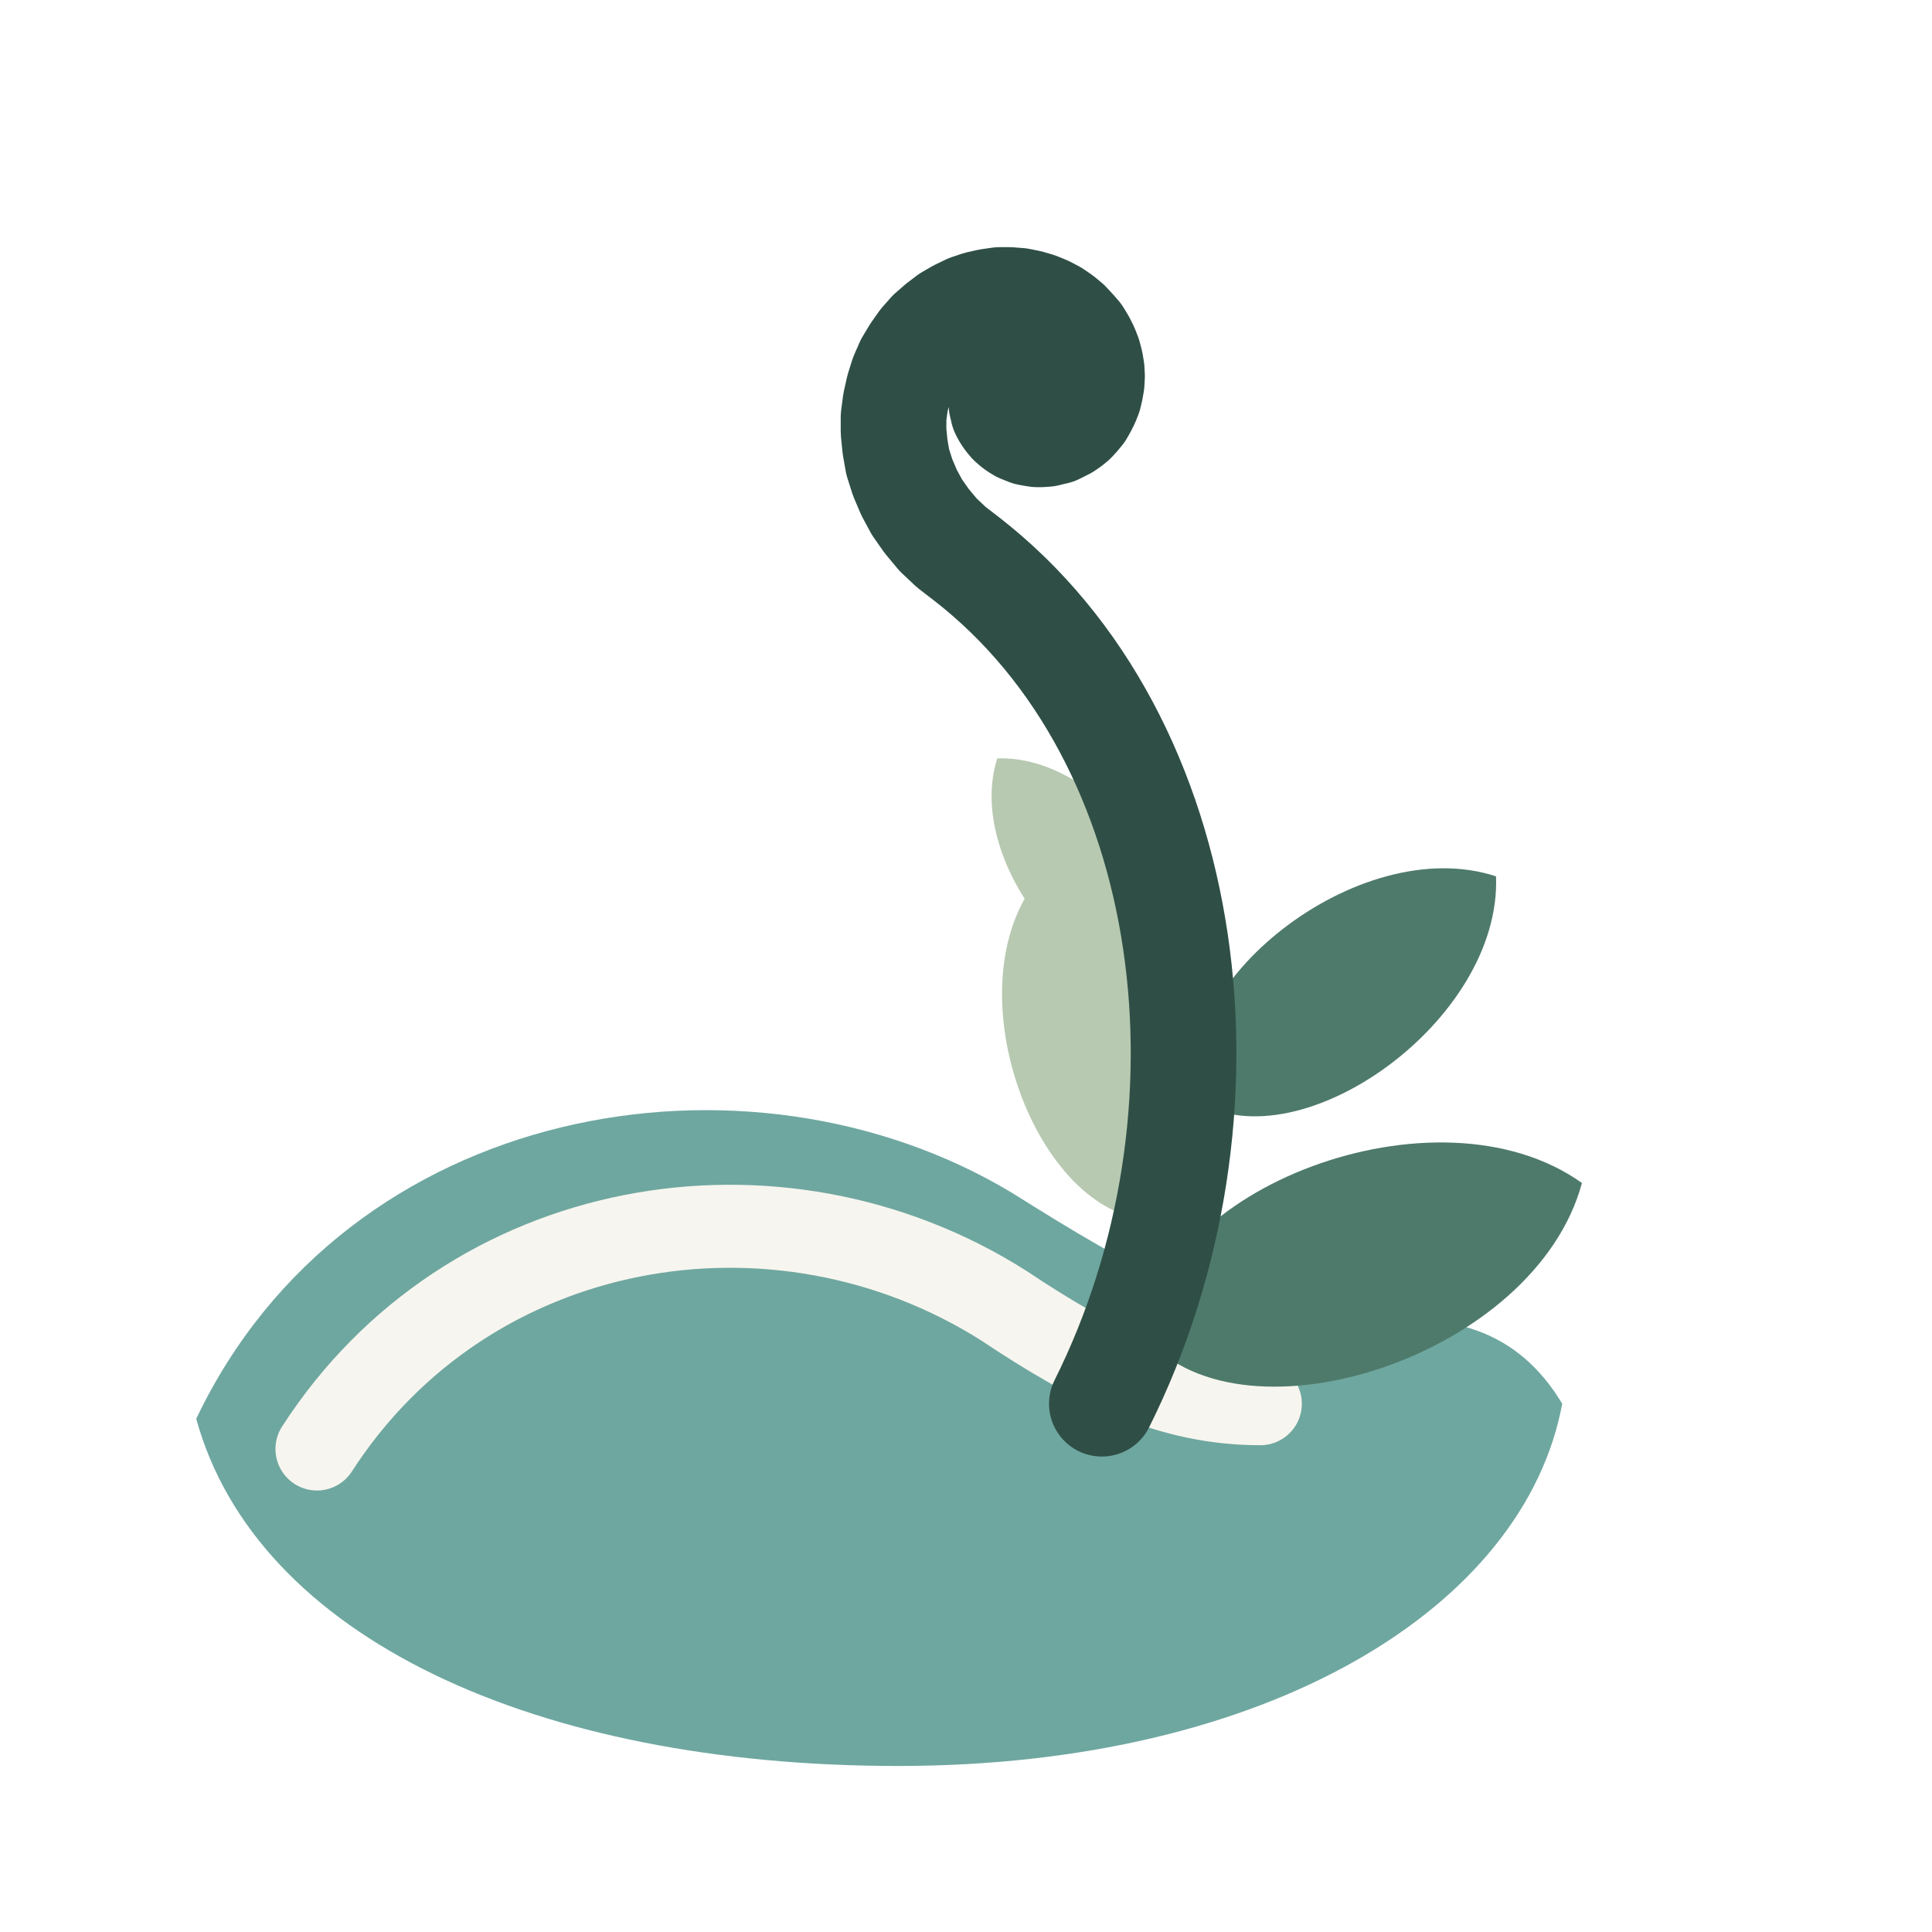
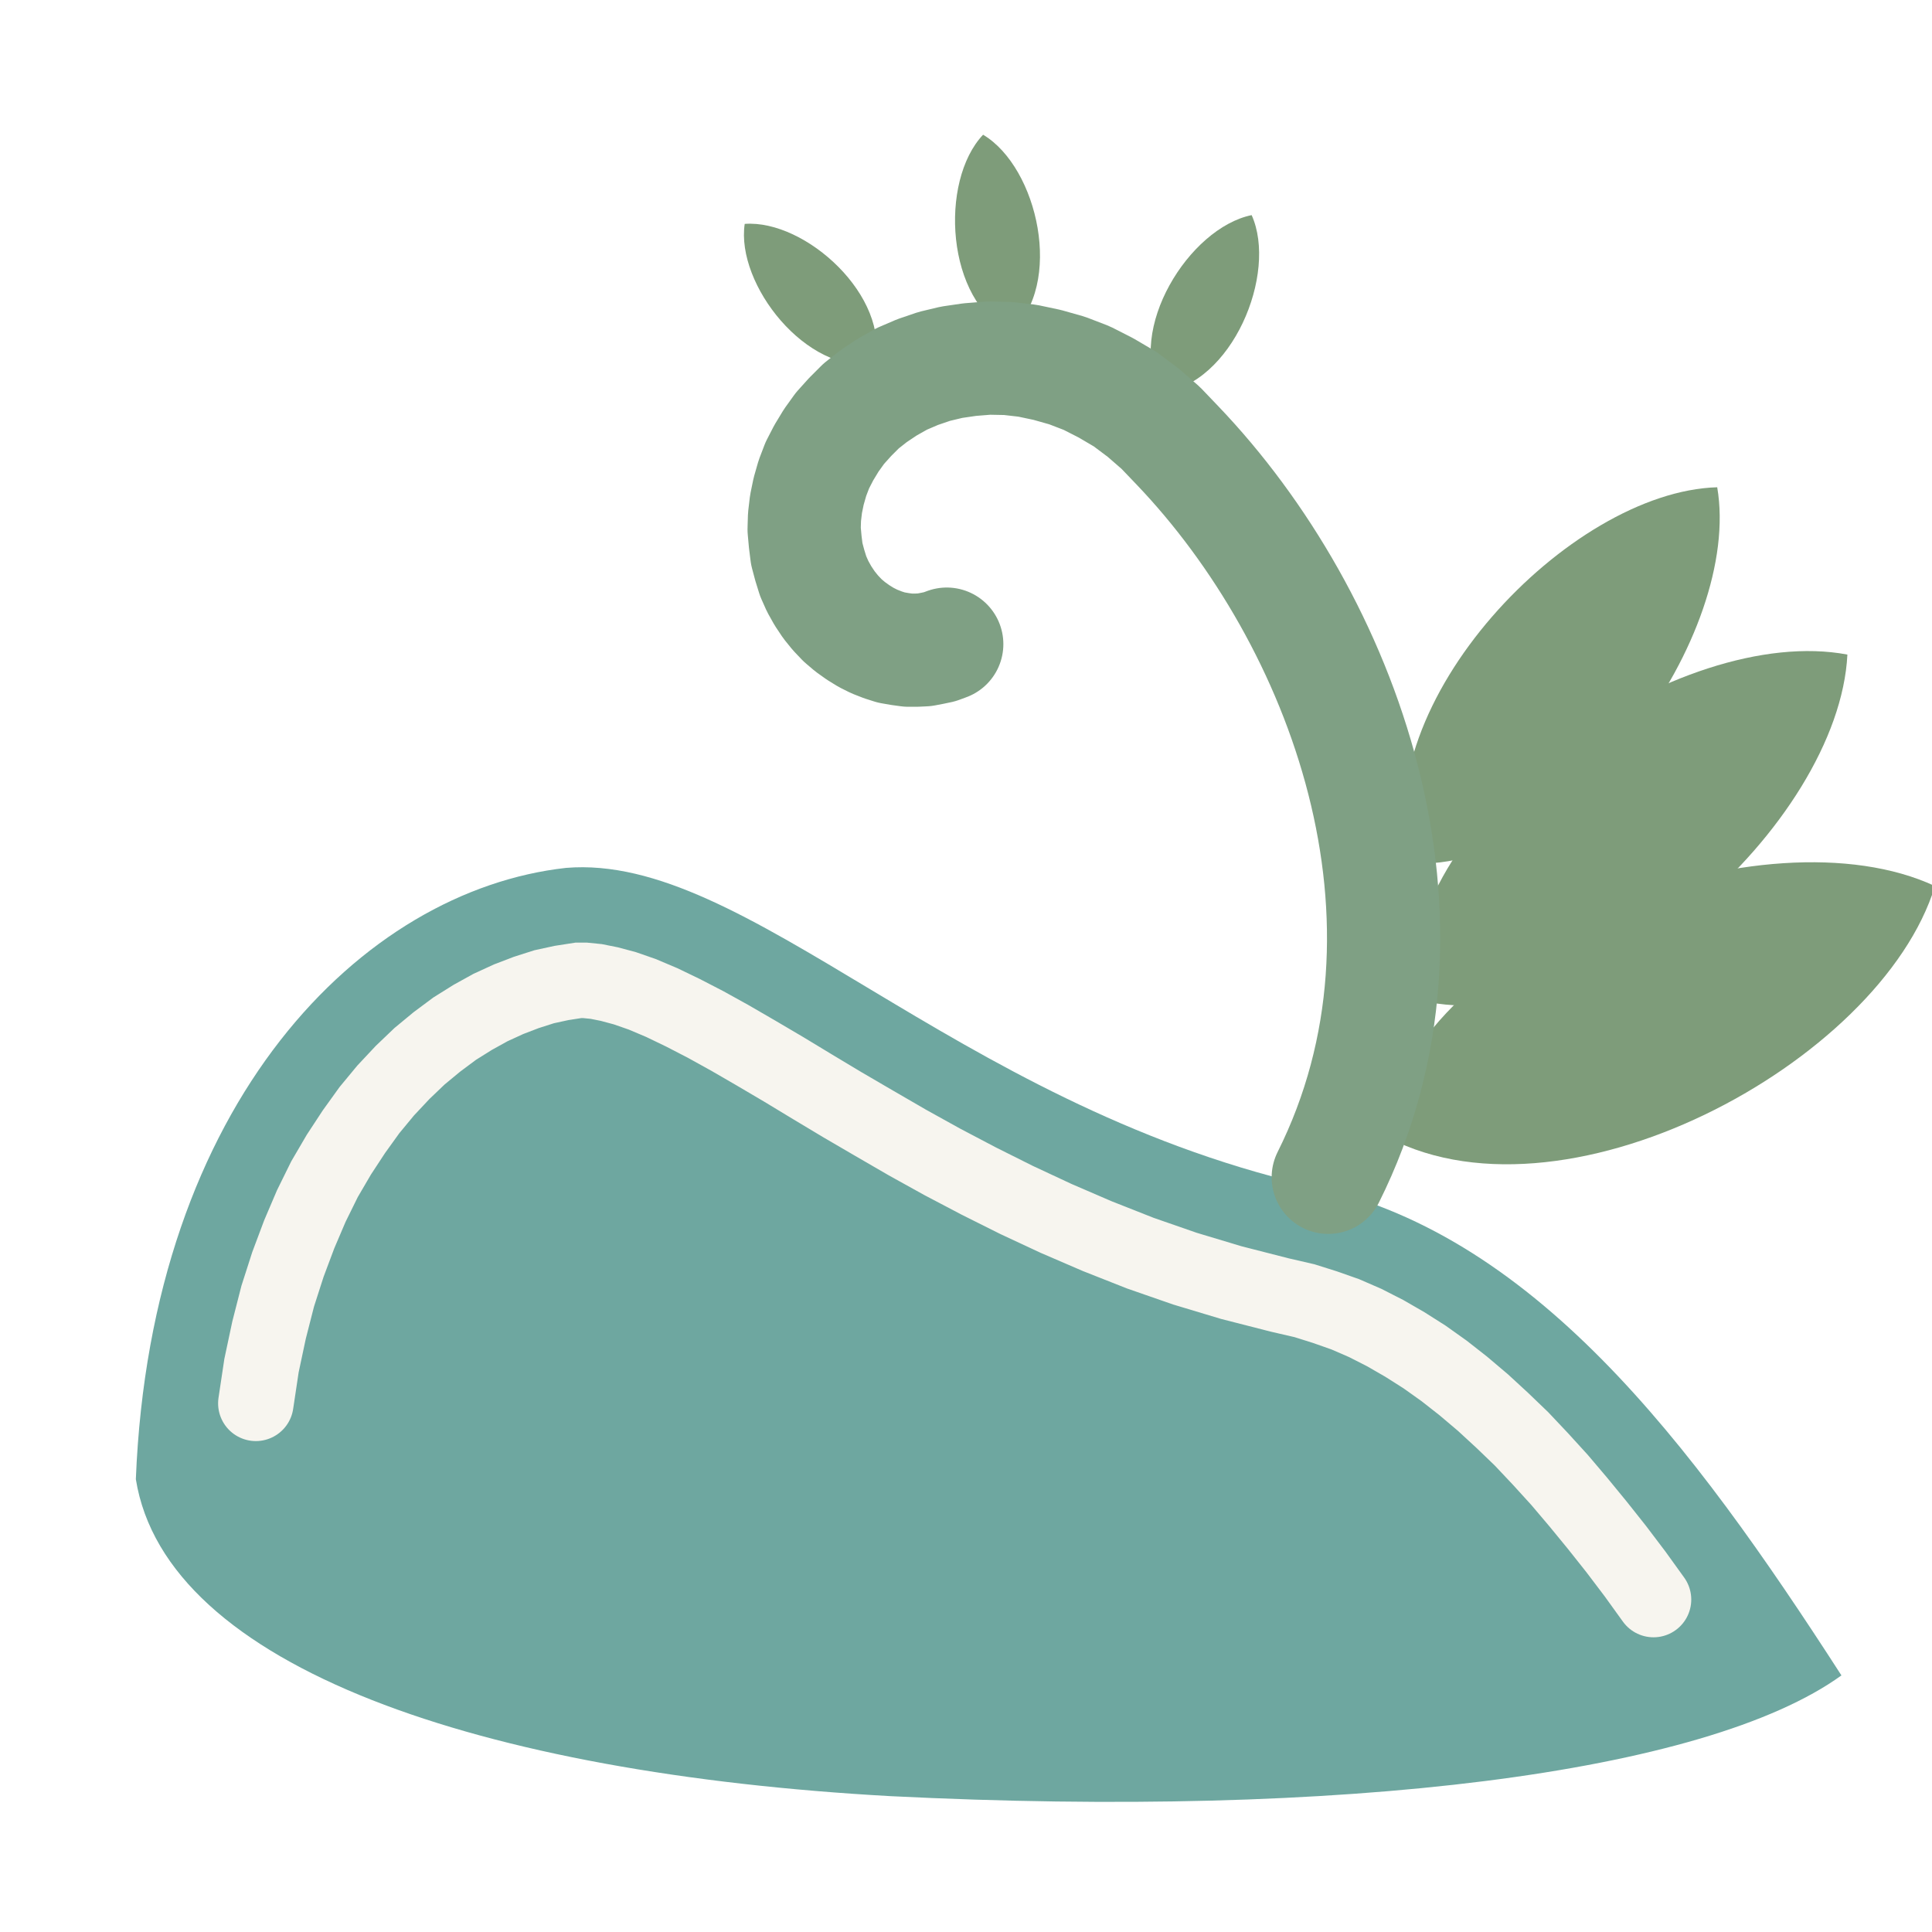
<svg xmlns="http://www.w3.org/2000/svg" viewBox="0 0 512 512" width="512" height="512" role="img" aria-labelledby="title">
-   <path fill="#6EA7A0" d="M52 376 C92 292 198 274 268 316 C300 336 326 352 362 350 C384 348 402 352 414 372 C404 426 336 468 238 468 C142 468 68 434 52 376 Z" />
-   <path fill="none" stroke="#F7F5EF" stroke-width="22" stroke-linecap="round" d="M84 384 C124 322 206 308 266 346 C290 362 310 372 334 372" />
-   <path fill="#4E7A6B" transform="translate(303.9 354.8) rotate(-19.7) scale(1.25)" d="M0 0 C11.8 -29.2 76.4 -31.1 98 0 C76.4 31.1 11.8 29.2 0 0 Z" />
-   <path fill="#B7C9B1" transform="translate(304.9 323.3) rotate(-109.2) scale(1.25)" d="M0 0 C9 -22.3 58.8 -23.7 75.3 0 C58.8 23.7 9 22.3 0 0 Z" />
-   <path fill="#4E7A6B" transform="translate(317.3 291.9) rotate(-37) scale(1.25)" d="M0 0 C9.5 -23.6 61.8 -25.2 79.3 0 C61.8 25.2 9.5 23.6 0 0 Z" />
-   <path fill="#B7C9B1" transform="translate(308.7 259.7) rotate(-127.1) scale(1.25)" d="M0 0 C7.1 -17.4 45.9 -18.5 58.9 0 C45.9 18.5 7.1 17.4 0 0 Z" />
-   <path fill="none" stroke="#2F4F46" stroke-width="28" stroke-linecap="round" stroke-linejoin="round" d="M292 372 C330 296 318 196 256 148 L252.1 145 L248.6 141.7 L245.6 138.1 L243 134.4 L240.9 130.5 L239.2 126.5 L237.9 122.4 L237.2 118.4 L236.8 114.4 L236.8 110.5 L237.3 106.7 L238.1 103.1 L239.2 99.6 L240.6 96.4 L242.4 93.4 L244.3 90.7 L246.5 88.2 L248.9 86.1 L251.4 84.2 L254 82.7 L256.7 81.4 L259.4 80.5 L262.1 79.9 L264.9 79.5 L267.5 79.5 L270.1 79.7 L272.6 80.2 L275 80.9 L277.2 81.8 L279.3 82.9 L281.2 84.2 L282.9 85.6 L284.4 87.2 L285.8 88.8 L286.9 90.6 L287.8 92.4 L288.5 94.2 L289 96.1 L289.3 97.9 L289.4 99.7 L289.3 101.5 L289 103.2 L288.6 104.9 L288 106.4 L287.3 107.8 L286.5 109.2 L285.5 110.4 L284.5 111.5 L283.4 112.4 L282.2 113.2 L281 113.8 L279.8 114.4 L278.5 114.7 L277.3 115 L276 115.1 L274.8 115.1 L273.6 114.9 L272.5 114.7 L271.5 114.3 L270.5 113.9 L269.5 113.3 L268.7 112.7 L267.9 112 L267.3 111.3 L266.7 110.5 L266.2 109.7 L265.8 108.9 L265.6 108 L265.4 107.2 L265.3 106.3 L265.2 105.5 L265.3 104.7 L265.5 103.9" />
+   <path fill="#6EA7A0" d="M36 392 C40 292 96 236 150 230 C198 226 252 292 346 314 C406 326 448 382 488 444 C452 470 356 482 236 476 C128 470 44 442 36 392 Z" />
+   <path fill="none" stroke="#F7F5EF" stroke-width="20" stroke-linecap="round" d="M67.8 371.9 L69.3 361.9 L71.3 352.5 L73.6 343.5 L76.3 335.1 L79.3 327.1 L82.5 319.6 L86 312.5 L89.8 306 L93.8 299.9 L97.9 294.2 L102.2 289 L106.7 284.2 L111.2 279.9 L115.8 276.1 L120.5 272.6 L125.3 269.6 L130 267 L134.8 264.8 L139.5 263 L144.2 261.5 L148.8 260.5 L153.3 259.8 L155 259.8 L158 260.1 L161.5 260.8 L165.6 261.9 L170.2 263.5 L175.4 265.7 L181 268.4 L187 271.5 L193.5 275.1 L200.4 279.1 L207.7 283.4 L215.3 288 L223.3 292.8 L231.7 297.7 L240.5 302.8 L249.7 307.9 L259.4 313 L269.4 318 L279.9 322.9 L290.8 327.6 L302.2 332.1 L314 336.2 L326.3 339.9 L339.2 343.2 L345.7 344.7 L351.1 346.4 L356.5 348.3 L361.8 350.6 L367.1 353.3 L372.3 356.3 L377.5 359.6 L382.7 363.3 L387.8 367.3 L393 371.7 L398.1 376.4 L403.2 381.3 L408.2 386.6 L413.3 392.2 L418.3 398.1 L423.3 404.2 L428.3 410.5 L433.3 417.1 L438.2 423.9" />
+   <path fill="#7E9C7A" transform="translate(365.7 300.3) rotate(-24) scale(1.15)" d="M0 0 C28 -38.6 112 -32.2 140 0 C112 32.2 28 38.6 0 0 Z" />
+   <path fill="#7E9C7A" transform="translate(373.9 264.5) rotate(-38.2) scale(1.15)" d="M0 0 C25.6 -35.3 102.4 -29.4 128 0 C102.4 29.4 25.6 35.3 0 0 Z" />
+   <path fill="#7E9C7A" transform="translate(373.5 228.8) rotate(-50.7) scale(1.15)" d="M0 0 C22.4 -30.9 89.6 -25.8 112 0 C89.6 25.8 22.4 30.9 0 0 Z" />
+   <path fill="#7E9C7A" transform="translate(307.6 104.1) rotate(-62.9) scale(1.15)" d="M0 0 C9.2 -13.8 36.8 -11.5 46 0 C36.8 11.5 9.2 13.8 0 0 Z" />
+   <path fill="#7E9C7A" transform="translate(267.8 88.1) rotate(-97.9) scale(1.15)" d="M0 0 C9.2 -13.8 36.8 -11.5 46 0 C36.8 11.5 9.2 13.8 0 0 Z" />
+   <path fill="#7E9C7A" transform="translate(231.8 96.4) rotate(-132.9) scale(1.15)" d="M0 0 C8.8 -13.2 35.2 -11 44 0 C35.2 11 8.8 13.2 0 0 Z" />
+   <path fill="none" stroke="#7FA084" stroke-width="30" stroke-linecap="round" stroke-linejoin="round" d="M352 312 C386 244 356 164 312 118 L307.6 113.4 L303 109.4 L298.2 105.8 L293.1 102.8 L288 100.2 L282.8 98.2 L277.5 96.7 L272.3 95.6 L267.1 95 L262 94.9 L257 95.3 L252.2 96 L247.6 97.1 L243.2 98.6 L239 100.4 L235.1 102.6 L231.5 105 L228.2 107.6 L225.3 110.5 L222.6 113.5 L220.3 116.7 L218.3 120 L216.6 123.3 L215.3 126.7 L214.3 130.2 L213.6 133.6 L213.2 137 L213.1 140.3 L213.4 143.6 L213.8 146.8 L214.6 149.8 L215.5 152.7 L216.7 155.4 L218.1 157.9 L219.7 160.3 L221.4 162.4 L223.3 164.4 L225.3 166.1 L227.4 167.6 L229.5 168.9 L231.7 170 L234 170.9 L236.2 171.6 L238.5 172 L240.7 172.3 L242.9 172.3 L245 172.2 L247.1 171.8 L249 171.4 L250.9 170.7" />
</svg>
